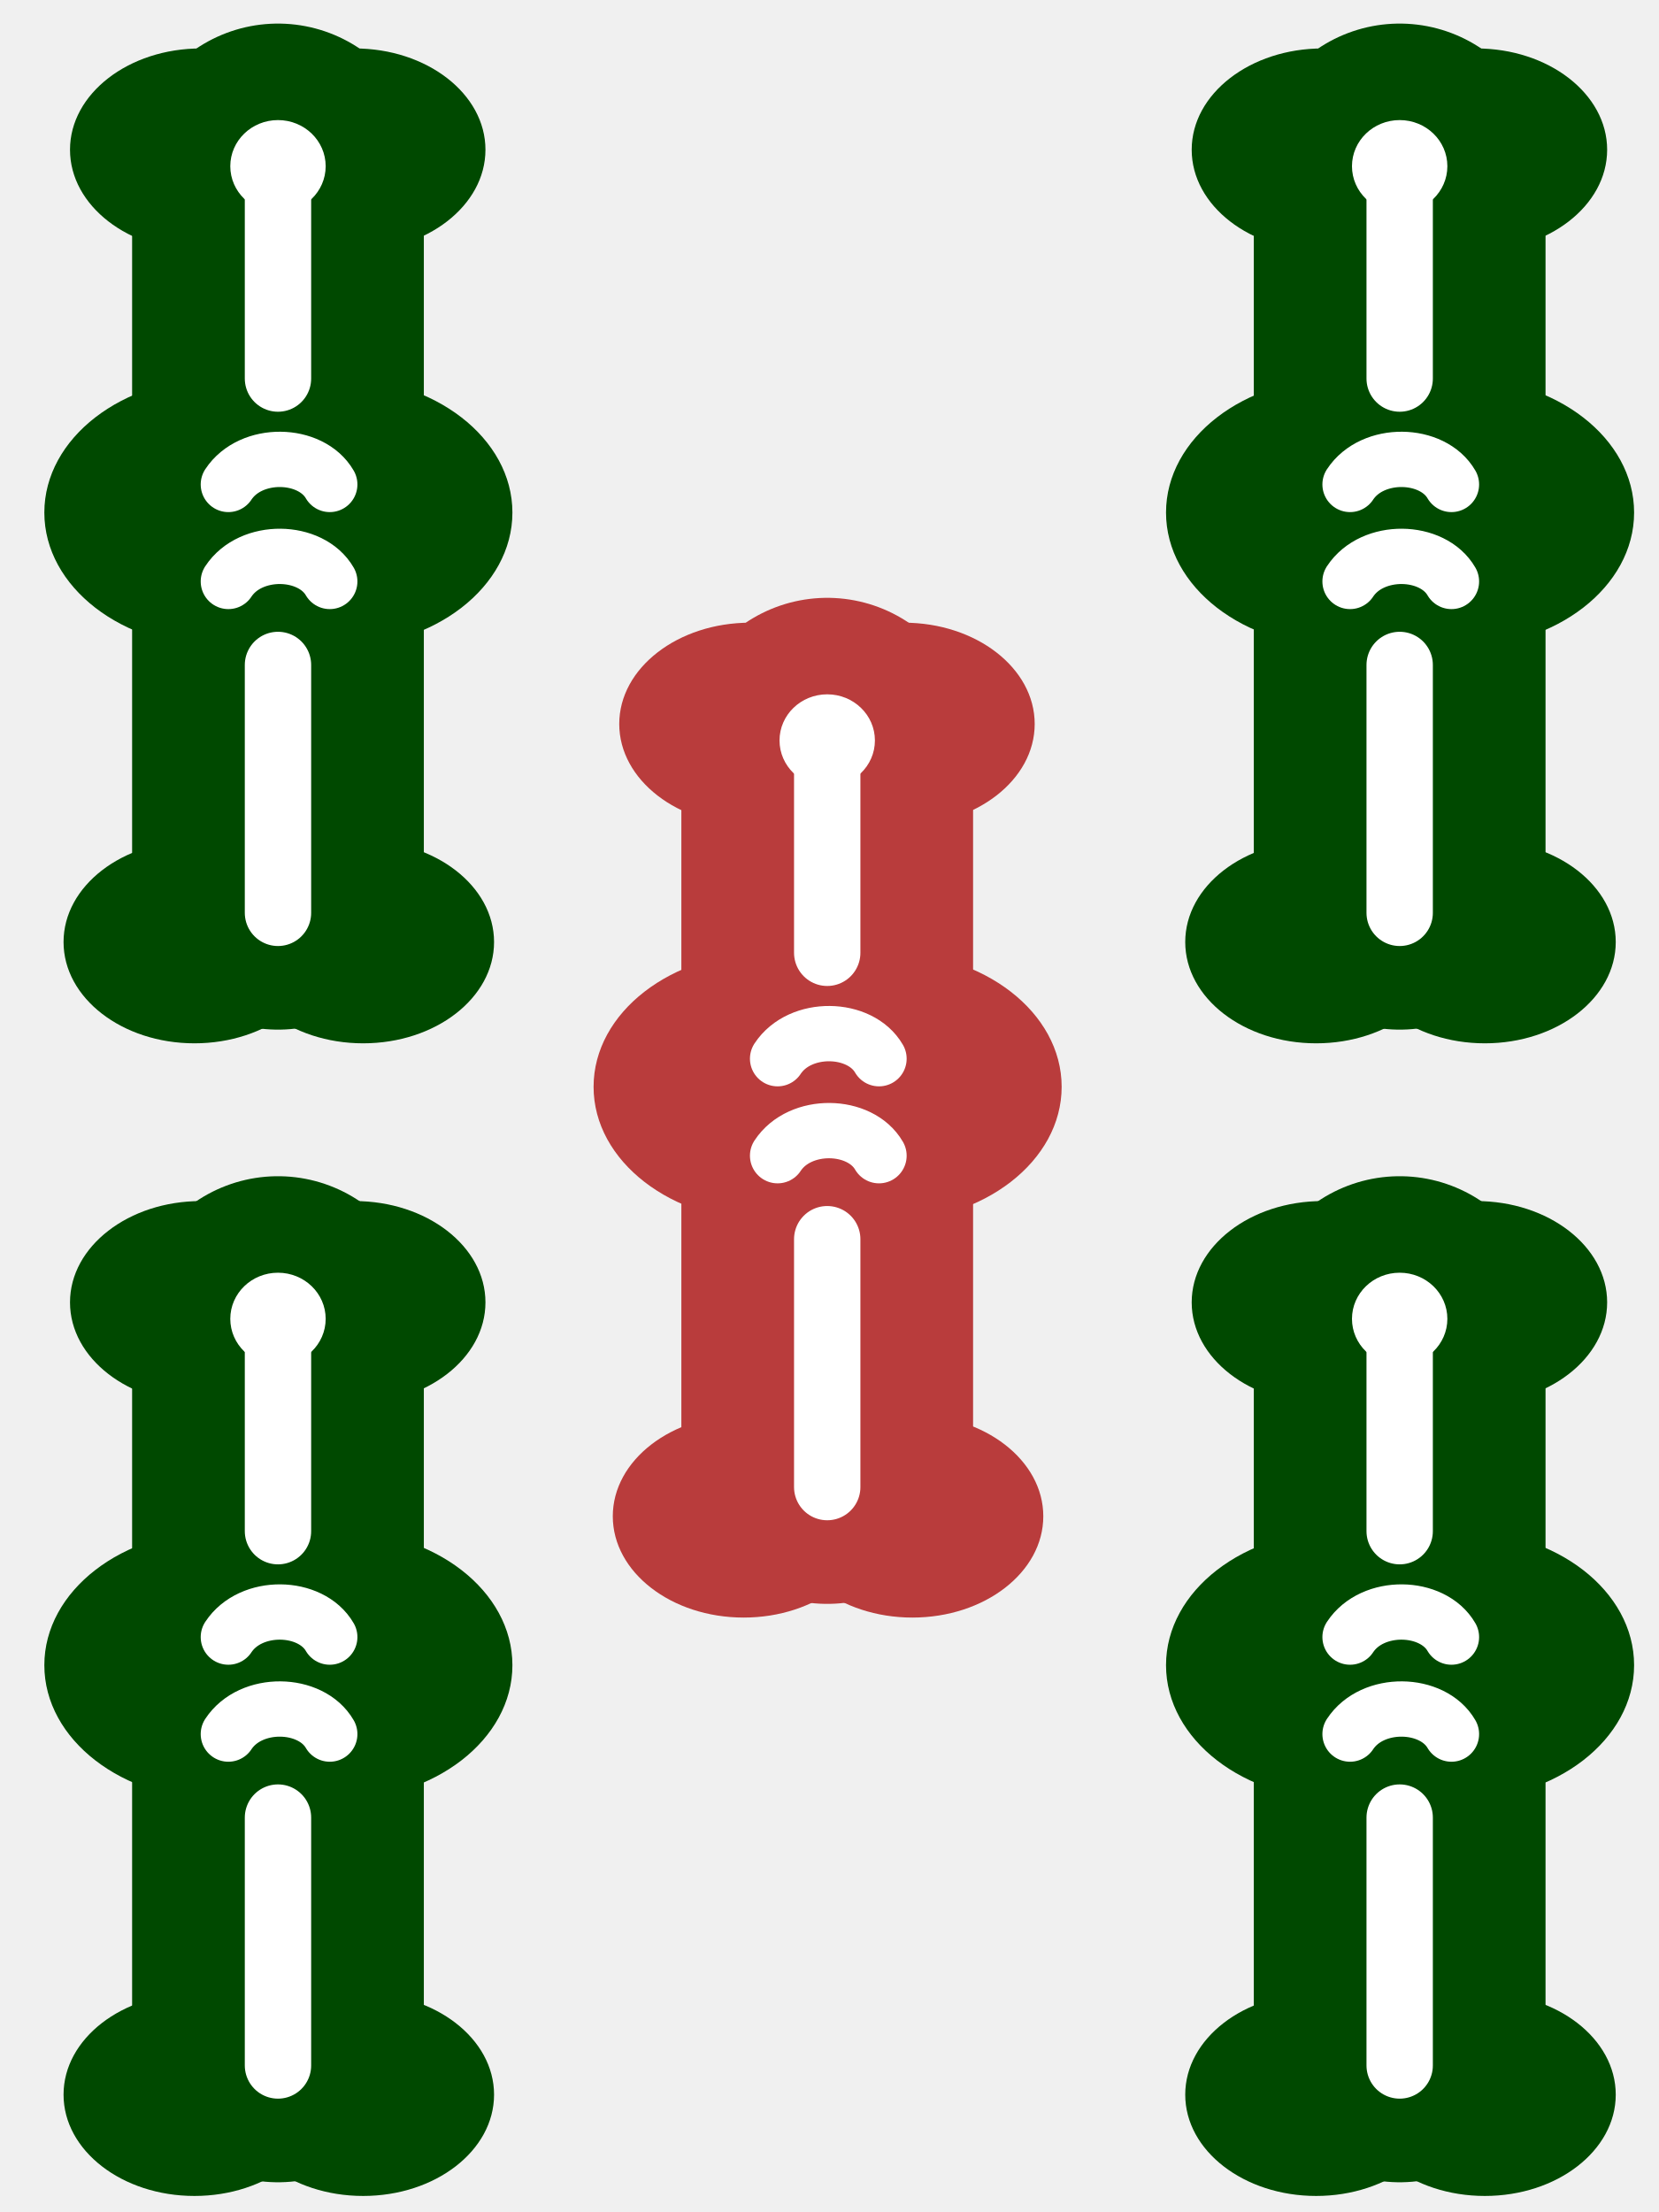
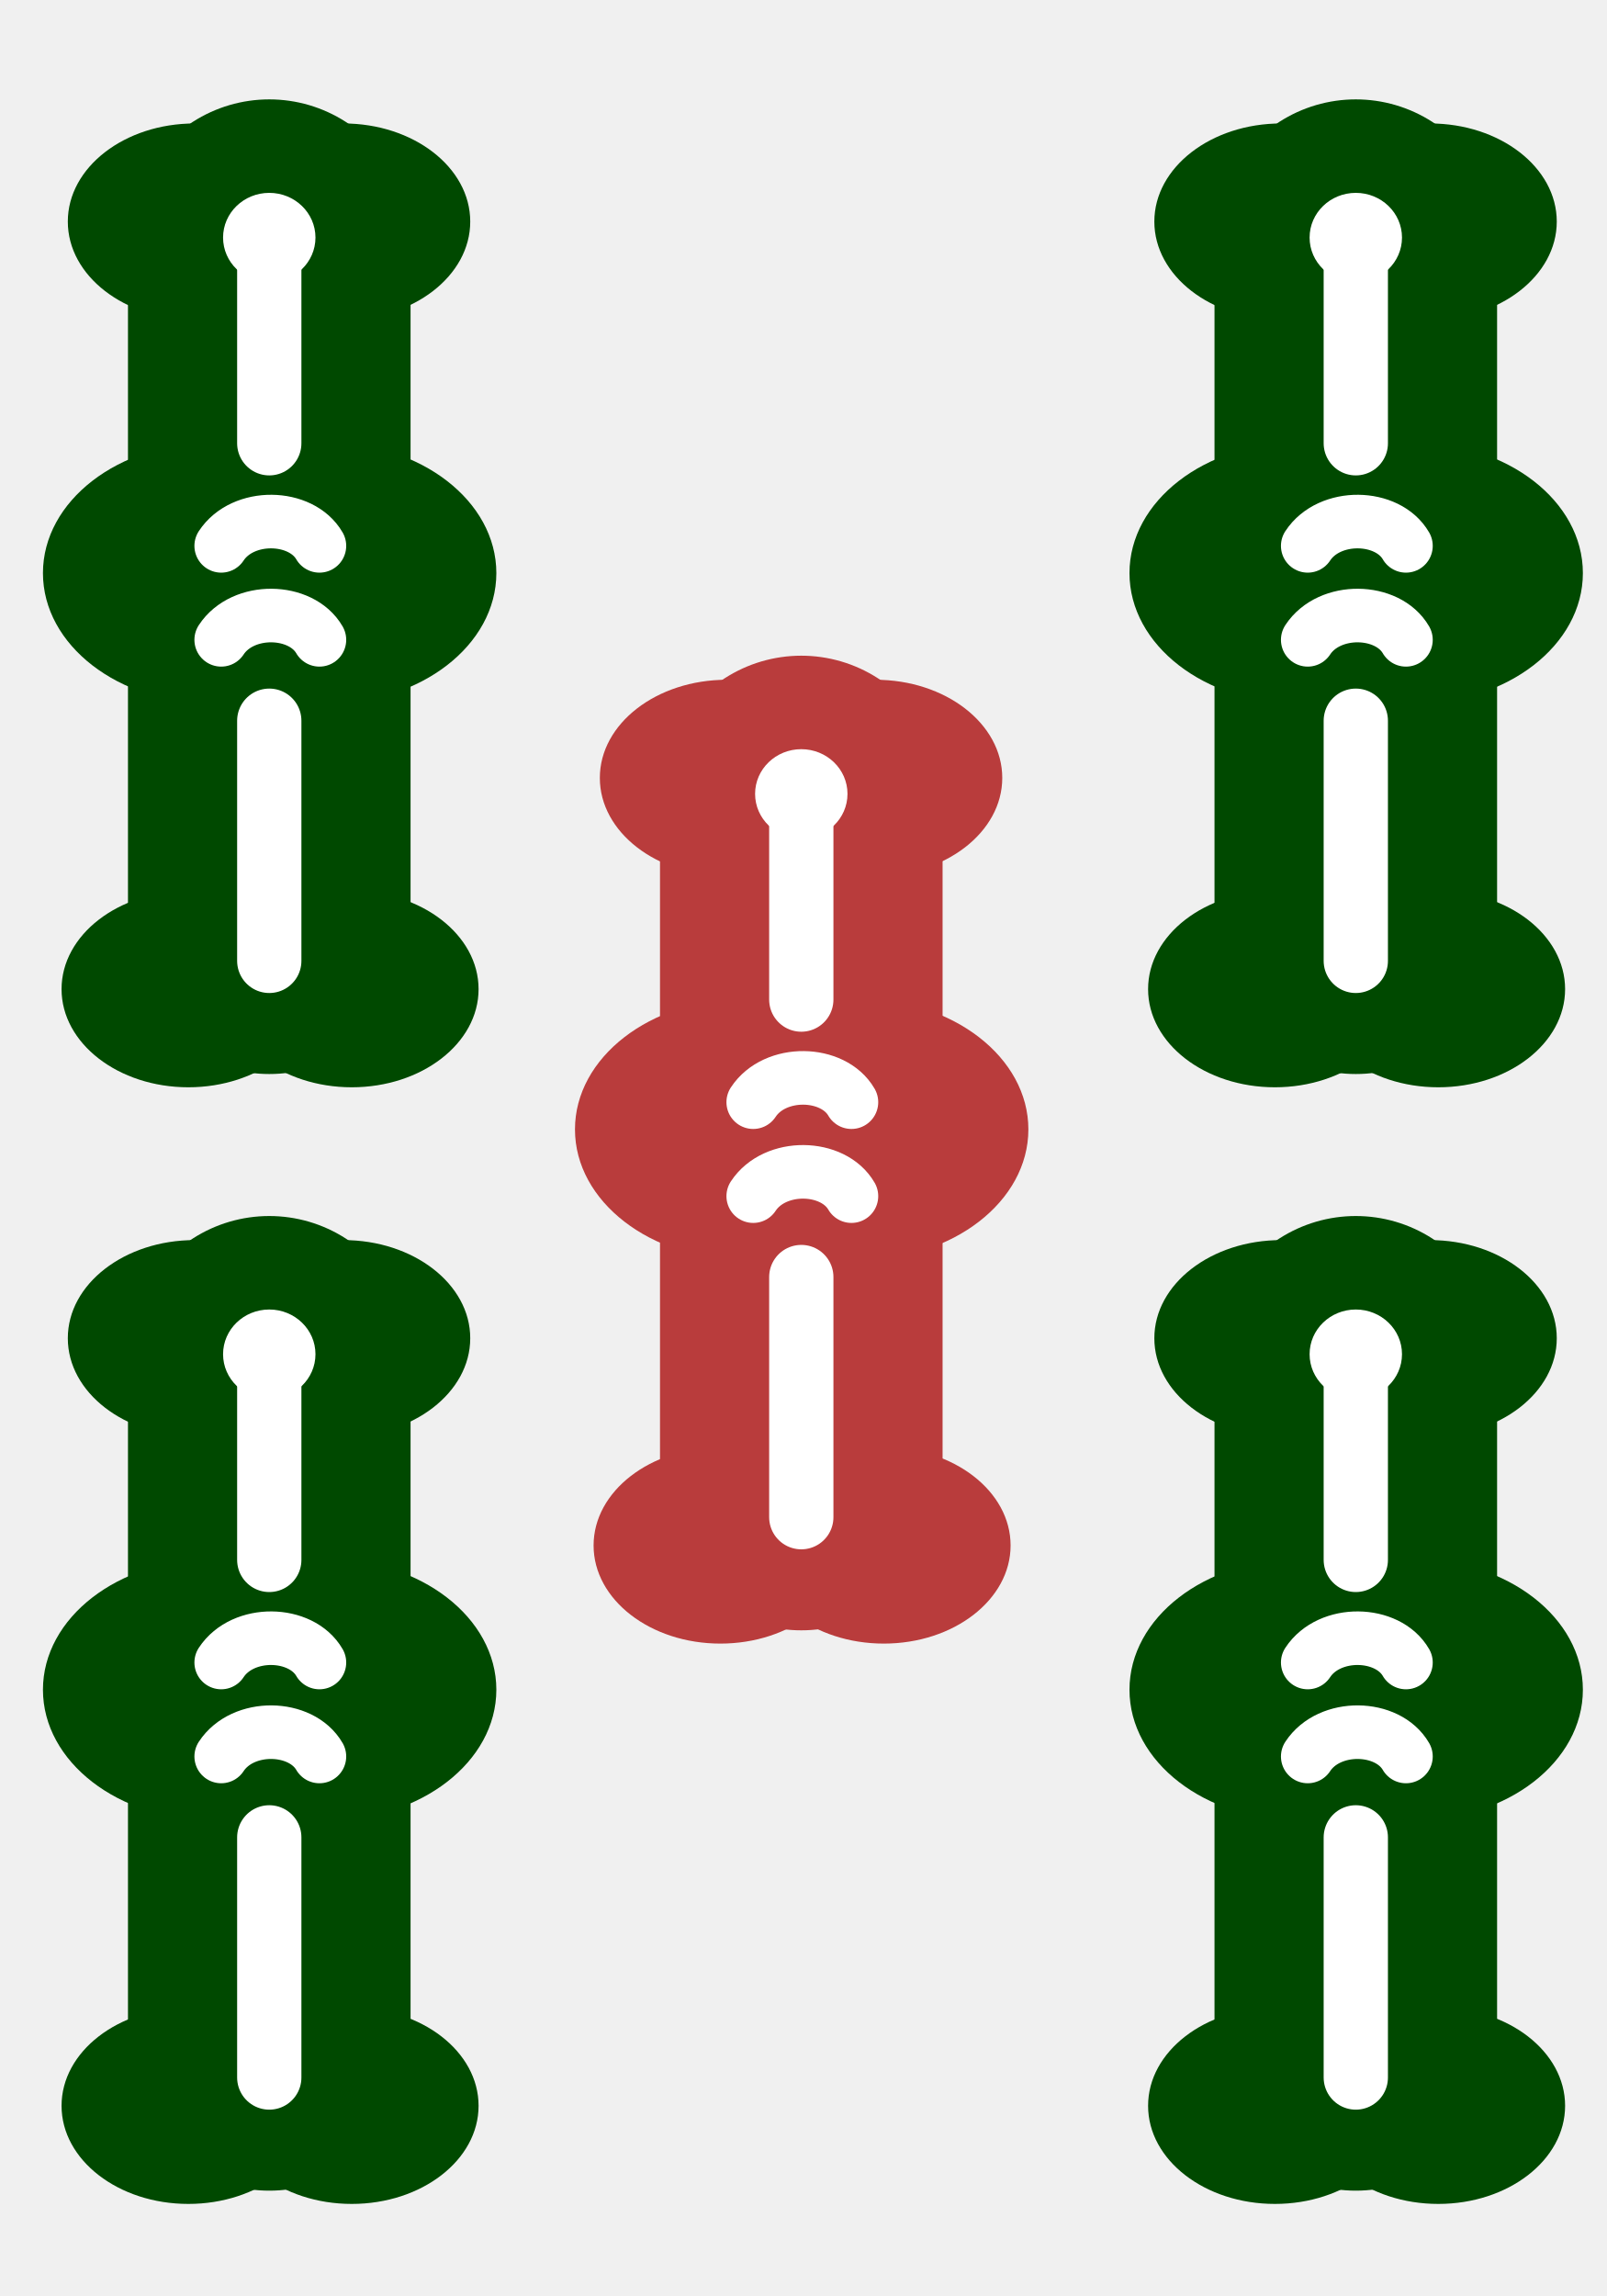
- <svg xmlns="http://www.w3.org/2000/svg" xmlns:ns1="http://www.openswatchbook.org/uri/2009/osb" width="300" height="400" viewBox="0 0 300 400" id="svg2" version="1.1">
+ <svg xmlns="http://www.w3.org/2000/svg" xmlns:ns1="http://www.openswatchbook.org/uri/2009/osb" width="56" height="80" viewBox="0 0 300 400" id="svg2" version="1.1">
  <defs id="defs4">
    <linearGradient id="linearGradient10055" ns1:paint="solid">
      <stop style="stop-color:#000000;stop-opacity:1;" offset="0" id="stop10057" />
    </linearGradient>
    <marker orient="auto" refY="0" refX="0" id="Arrow1Lstart" style="overflow:visible">
      <path id="path4978" d="M 0,0 5,-5 -12.5,0 5,5 0,0 Z" style="fill:#000000;fill-opacity:1;fill-rule:evenodd;stroke:#ff5c00;stroke-width:1pt;stroke-opacity:1" transform="matrix(0.8,0,0,0.8,10,0)" />
    </marker>
    <clipPath clipPathUnits="userSpaceOnUse" id="clipPath4243">
      <circle style="opacity:1;fill:#000000;fill-opacity:0.297;fill-rule:nonzero;stroke:#000000;stroke-width:19.133;stroke-linecap:butt;stroke-linejoin:round;stroke-miterlimit:4;stroke-dasharray:none;stroke-dashoffset:0;stroke-opacity:1" id="circle4245" cx="-264.66" cy="-198.207" r="293.954" />
    </clipPath>
    <clipPath clipPathUnits="userSpaceOnUse" id="clipPath7847">
      <ellipse style="opacity:1;fill:#822600;fill-opacity:1;fill-rule:nonzero;stroke:none;stroke-width:12;stroke-linecap:round;stroke-linejoin:round;stroke-miterlimit:4;stroke-dasharray:none;stroke-dashoffset:0;stroke-opacity:1" id="ellipse7849" cx="394" cy="552.362" rx="349.495" ry="216" />
    </clipPath>
    <clipPath clipPathUnits="userSpaceOnUse" id="clipPath4243-1">
      <circle style="opacity:1;fill:#000000;fill-opacity:0.297;fill-rule:nonzero;stroke:#000000;stroke-width:19.133;stroke-linecap:butt;stroke-linejoin:round;stroke-miterlimit:4;stroke-dasharray:none;stroke-dashoffset:0;stroke-opacity:1" id="circle4245-4" cx="-264.66" cy="-198.207" r="293.954" />
    </clipPath>
    <clipPath clipPathUnits="userSpaceOnUse" id="clipPath7876">
      <circle style="opacity:1;fill:#000000;fill-opacity:0.297;fill-rule:nonzero;stroke:#000000;stroke-width:19.133;stroke-linecap:butt;stroke-linejoin:round;stroke-miterlimit:4;stroke-dasharray:none;stroke-dashoffset:0;stroke-opacity:1" id="circle7878" cx="-264.66" cy="-198.207" r="293.954" />
    </clipPath>
    <clipPath clipPathUnits="userSpaceOnUse" id="clipPath14693">
      <rect style="opacity:1;fill:#a53c3c;fill-opacity:1;fill-rule:nonzero;stroke:none;stroke-width:8;stroke-linecap:round;stroke-linejoin:round;stroke-miterlimit:4;stroke-dasharray:none;stroke-dashoffset:0;stroke-opacity:1" id="rect14695" width="131.784" height="168.821" x="-332.596" y="383.498" rx="1.255" ry="3.751" transform="matrix(0.9993908,-0.03489951,0.03489951,0.9993908,0,0)" />
    </clipPath>
    <clipPath clipPathUnits="userSpaceOnUse" id="clipPath14952">
      <ellipse style="opacity:1;fill:#a53c3c;fill-opacity:1;fill-rule:nonzero;stroke:none;stroke-width:7;stroke-linecap:round;stroke-linejoin:round;stroke-miterlimit:4;stroke-dasharray:none;stroke-dashoffset:0;stroke-opacity:1" id="ellipse14954" cx="-271.344" cy="647.256" rx="69.057" ry="116.911" transform="matrix(0.9993908,-0.03489951,0.03489951,0.9993908,0,0)" />
    </clipPath>
  </defs>
  <g id="layer1" transform="translate(0,-652.3622)">
    <g transform="matrix(0.9591565,0,0,0.9591565,-93.20763,235.2361)" id="g4271">
      <ellipse style="opacity:1;fill:#004900;fill-opacity:1;fill-rule:nonzero;stroke:none;stroke-width:30;stroke-linecap:round;stroke-linejoin:round;stroke-miterlimit:4;stroke-dasharray:none;stroke-dashoffset:0;stroke-opacity:1" id="ellipse4273" cx="135.055" cy="680.426" rx="24.68" ry="19.097" />
      <ellipse cy="680.426" cx="164.02" id="ellipse4275" style="opacity:1;fill:#004900;fill-opacity:1;fill-rule:nonzero;stroke:none;stroke-width:30;stroke-linecap:round;stroke-linejoin:round;stroke-miterlimit:4;stroke-dasharray:none;stroke-dashoffset:0;stroke-opacity:1" rx="24.68" ry="19.097" />
      <ellipse cy="829.799" cx="133.838" id="ellipse4277" style="opacity:1;fill:#004900;fill-opacity:1;fill-rule:nonzero;stroke:none;stroke-width:30;stroke-linecap:round;stroke-linejoin:round;stroke-miterlimit:4;stroke-dasharray:none;stroke-dashoffset:0;stroke-opacity:1" rx="24.68" ry="19.097" />
      <path style="fill:none;fill-rule:evenodd;stroke:#004900;stroke-width:55;stroke-linecap:round;stroke-linejoin:miter;stroke-miterlimit:4;stroke-dasharray:none;stroke-opacity:1" d="m 149.585,818.816 0,-134.674" id="path4279" />
      <ellipse style="opacity:1;fill:#004900;fill-opacity:1;fill-rule:nonzero;stroke:none;stroke-width:30;stroke-linecap:round;stroke-linejoin:round;stroke-miterlimit:4;stroke-dasharray:none;stroke-dashoffset:0;stroke-opacity:1" id="ellipse4281" cx="165.642" cy="829.799" rx="24.68" ry="19.097" />
      <ellipse style="opacity:1;fill:#004900;fill-opacity:1;fill-rule:nonzero;stroke:none;stroke-width:30;stroke-linecap:round;stroke-linejoin:round;stroke-miterlimit:4;stroke-dasharray:none;stroke-dashoffset:0;stroke-opacity:1" id="ellipse4283" cx="160.995" cy="748.831" rx="32.787" ry="25.37" />
      <ellipse cy="748.831" cx="138.323" id="ellipse4285" style="opacity:1;fill:#004900;fill-opacity:1;fill-rule:nonzero;stroke:none;stroke-width:30;stroke-linecap:round;stroke-linejoin:round;stroke-miterlimit:4;stroke-dasharray:none;stroke-dashoffset:0;stroke-opacity:1" rx="32.787" ry="25.37" />
      <path style="fill:none;fill-rule:evenodd;stroke:#ffffff;stroke-width:12.511;stroke-linecap:round;stroke-linejoin:miter;stroke-miterlimit:4;stroke-dasharray:none;stroke-opacity:1" d="m 149.585,685.723 0,37.842" id="path4287" />
      <path id="path4289" d="m 149.585,777.562 0,46.734" style="fill:none;fill-rule:evenodd;stroke:#ffffff;stroke-width:12.511;stroke-linecap:round;stroke-linejoin:miter;stroke-miterlimit:4;stroke-dasharray:none;stroke-opacity:1" />
      <ellipse ry="8.697" rx="8.992" style="opacity:1;fill:#ffffff;fill-opacity:1;fill-rule:nonzero;stroke:none;stroke-width:10;stroke-linecap:round;stroke-linejoin:round;stroke-miterlimit:4;stroke-dasharray:none;stroke-dashoffset:0;stroke-opacity:1" id="ellipse4291" cx="149.585" cy="683.533" />
      <path id="path4293" d="m 140.229,761.818 c 4.228,-6.441 15.56,-6.163 19.118,0" style="fill:none;fill-rule:evenodd;stroke:#ffffff;stroke-width:10.426;stroke-linecap:round;stroke-linejoin:round;stroke-miterlimit:4;stroke-dasharray:none;stroke-opacity:1" />
      <path style="fill:none;fill-rule:evenodd;stroke:#ffffff;stroke-width:10.426;stroke-linecap:round;stroke-linejoin:round;stroke-miterlimit:4;stroke-dasharray:none;stroke-opacity:1" d="m 140.229,743.531 c 4.228,-6.441 15.56,-6.163 19.118,0" id="path4295" />
    </g>
    <g transform="matrix(0.9591565,0,0,0.9591565,109.6294,235.2361)" id="g4297">
      <ellipse style="opacity:1;fill:#004900;fill-opacity:1;fill-rule:nonzero;stroke:none;stroke-width:30;stroke-linecap:round;stroke-linejoin:round;stroke-miterlimit:4;stroke-dasharray:none;stroke-dashoffset:0;stroke-opacity:1" id="ellipse4299" cx="135.055" cy="680.426" rx="24.68" ry="19.097" />
      <ellipse cy="680.426" cx="164.02" id="ellipse4301" style="opacity:1;fill:#004900;fill-opacity:1;fill-rule:nonzero;stroke:none;stroke-width:30;stroke-linecap:round;stroke-linejoin:round;stroke-miterlimit:4;stroke-dasharray:none;stroke-dashoffset:0;stroke-opacity:1" rx="24.68" ry="19.097" />
      <ellipse cy="829.799" cx="133.838" id="ellipse4303" style="opacity:1;fill:#004900;fill-opacity:1;fill-rule:nonzero;stroke:none;stroke-width:30;stroke-linecap:round;stroke-linejoin:round;stroke-miterlimit:4;stroke-dasharray:none;stroke-dashoffset:0;stroke-opacity:1" rx="24.68" ry="19.097" />
      <path style="fill:none;fill-rule:evenodd;stroke:#004900;stroke-width:55;stroke-linecap:round;stroke-linejoin:miter;stroke-miterlimit:4;stroke-dasharray:none;stroke-opacity:1" d="m 149.585,818.816 0,-134.674" id="path4305" />
      <ellipse style="opacity:1;fill:#004900;fill-opacity:1;fill-rule:nonzero;stroke:none;stroke-width:30;stroke-linecap:round;stroke-linejoin:round;stroke-miterlimit:4;stroke-dasharray:none;stroke-dashoffset:0;stroke-opacity:1" id="ellipse4307" cx="165.642" cy="829.799" rx="24.68" ry="19.097" />
      <ellipse style="opacity:1;fill:#004900;fill-opacity:1;fill-rule:nonzero;stroke:none;stroke-width:30;stroke-linecap:round;stroke-linejoin:round;stroke-miterlimit:4;stroke-dasharray:none;stroke-dashoffset:0;stroke-opacity:1" id="ellipse4309" cx="160.995" cy="748.831" rx="32.787" ry="25.37" />
      <ellipse cy="748.831" cx="138.323" id="ellipse4311" style="opacity:1;fill:#004900;fill-opacity:1;fill-rule:nonzero;stroke:none;stroke-width:30;stroke-linecap:round;stroke-linejoin:round;stroke-miterlimit:4;stroke-dasharray:none;stroke-dashoffset:0;stroke-opacity:1" rx="32.787" ry="25.37" />
      <path style="fill:none;fill-rule:evenodd;stroke:#ffffff;stroke-width:12.511;stroke-linecap:round;stroke-linejoin:miter;stroke-miterlimit:4;stroke-dasharray:none;stroke-opacity:1" d="m 149.585,685.723 0,37.842" id="path4313" />
      <path id="path4315" d="m 149.585,777.562 0,46.734" style="fill:none;fill-rule:evenodd;stroke:#ffffff;stroke-width:12.511;stroke-linecap:round;stroke-linejoin:miter;stroke-miterlimit:4;stroke-dasharray:none;stroke-opacity:1" />
      <ellipse ry="8.697" rx="8.992" style="opacity:1;fill:#ffffff;fill-opacity:1;fill-rule:nonzero;stroke:none;stroke-width:10;stroke-linecap:round;stroke-linejoin:round;stroke-miterlimit:4;stroke-dasharray:none;stroke-dashoffset:0;stroke-opacity:1" id="ellipse4317" cx="149.585" cy="683.533" />
      <path id="path4319" d="m 140.229,761.818 c 4.228,-6.441 15.56,-6.163 19.118,0" style="fill:none;fill-rule:evenodd;stroke:#ffffff;stroke-width:10.426;stroke-linecap:round;stroke-linejoin:round;stroke-miterlimit:4;stroke-dasharray:none;stroke-opacity:1" />
      <path style="fill:none;fill-rule:evenodd;stroke:#ffffff;stroke-width:10.426;stroke-linecap:round;stroke-linejoin:round;stroke-miterlimit:4;stroke-dasharray:none;stroke-opacity:1" d="m 140.229,743.531 c 4.228,-6.441 15.56,-6.163 19.118,0" id="path4321" />
    </g>
    <g id="g4337" transform="matrix(0.9591565,0,0,0.9591565,6.112593,130.6453)">
      <ellipse ry="19.097" rx="24.68" cy="680.426" cx="135.055" id="ellipse4339" style="opacity:1;fill:#b93c3c;fill-opacity:1;fill-rule:nonzero;stroke:none;stroke-width:30;stroke-linecap:round;stroke-linejoin:round;stroke-miterlimit:4;stroke-dasharray:none;stroke-dashoffset:0;stroke-opacity:1" />
      <ellipse ry="19.097" rx="24.68" style="opacity:1;fill:#b93c3c;fill-opacity:1;fill-rule:nonzero;stroke:none;stroke-width:30;stroke-linecap:round;stroke-linejoin:round;stroke-miterlimit:4;stroke-dasharray:none;stroke-dashoffset:0;stroke-opacity:1" id="ellipse4341" cx="164.02" cy="680.426" />
      <ellipse ry="19.097" rx="24.68" style="opacity:1;fill:#b93c3c;fill-opacity:1;fill-rule:nonzero;stroke:none;stroke-width:30;stroke-linecap:round;stroke-linejoin:round;stroke-miterlimit:4;stroke-dasharray:none;stroke-dashoffset:0;stroke-opacity:1" id="ellipse4343" cx="133.838" cy="829.799" />
      <path id="path4345" d="m 149.585,818.816 0,-134.674" style="fill:none;fill-rule:evenodd;stroke:#b93c3c;stroke-width:55;stroke-linecap:round;stroke-linejoin:miter;stroke-miterlimit:4;stroke-dasharray:none;stroke-opacity:1" />
      <ellipse ry="19.097" rx="24.68" cy="829.799" cx="165.642" id="ellipse4347" style="opacity:1;fill:#b93c3c;fill-opacity:1;fill-rule:nonzero;stroke:none;stroke-width:30;stroke-linecap:round;stroke-linejoin:round;stroke-miterlimit:4;stroke-dasharray:none;stroke-dashoffset:0;stroke-opacity:1" />
      <ellipse ry="25.37" rx="32.787" cy="748.831" cx="160.995" id="ellipse4349" style="opacity:1;fill:#b93c3c;fill-opacity:1;fill-rule:nonzero;stroke:none;stroke-width:30;stroke-linecap:round;stroke-linejoin:round;stroke-miterlimit:4;stroke-dasharray:none;stroke-dashoffset:0;stroke-opacity:1" />
      <ellipse ry="25.37" rx="32.787" style="opacity:1;fill:#b93c3c;fill-opacity:1;fill-rule:nonzero;stroke:none;stroke-width:30;stroke-linecap:round;stroke-linejoin:round;stroke-miterlimit:4;stroke-dasharray:none;stroke-dashoffset:0;stroke-opacity:1" id="ellipse4351" cx="138.323" cy="748.831" />
      <path id="path4353" d="m 149.585,685.723 0,37.842" style="fill:none;fill-rule:evenodd;stroke:#ffffff;stroke-width:12.511;stroke-linecap:round;stroke-linejoin:miter;stroke-miterlimit:4;stroke-dasharray:none;stroke-opacity:1" />
      <path style="fill:none;fill-rule:evenodd;stroke:#ffffff;stroke-width:12.511;stroke-linecap:round;stroke-linejoin:miter;stroke-miterlimit:4;stroke-dasharray:none;stroke-opacity:1" d="m 149.585,777.562 0,46.734" id="path4355" />
      <ellipse cy="683.533" cx="149.585" id="ellipse4357" style="opacity:1;fill:#ffffff;fill-opacity:1;fill-rule:nonzero;stroke:none;stroke-width:10;stroke-linecap:round;stroke-linejoin:round;stroke-miterlimit:4;stroke-dasharray:none;stroke-dashoffset:0;stroke-opacity:1" rx="8.992" ry="8.697" />
      <path style="fill:none;fill-rule:evenodd;stroke:#ffffff;stroke-width:10.426;stroke-linecap:round;stroke-linejoin:round;stroke-miterlimit:4;stroke-dasharray:none;stroke-opacity:1" d="m 140.229,761.818 c 4.228,-6.441 15.56,-6.163 19.118,0" id="path4359" />
      <path id="path4361" d="m 140.229,743.531 c 4.228,-6.441 15.56,-6.163 19.118,0" style="fill:none;fill-rule:evenodd;stroke:#ffffff;stroke-width:10.426;stroke-linecap:round;stroke-linejoin:round;stroke-miterlimit:4;stroke-dasharray:none;stroke-opacity:1" />
    </g>
    <g id="g4307" transform="matrix(0.9591565,0,0,0.9591565,109.6294,26.80356)">
      <ellipse ry="19.097" rx="24.68" cy="680.426" cx="135.055" id="ellipse4310" style="opacity:1;fill:#004900;fill-opacity:1;fill-rule:nonzero;stroke:none;stroke-width:30;stroke-linecap:round;stroke-linejoin:round;stroke-miterlimit:4;stroke-dasharray:none;stroke-dashoffset:0;stroke-opacity:1" />
      <ellipse ry="19.097" rx="24.68" style="opacity:1;fill:#004900;fill-opacity:1;fill-rule:nonzero;stroke:none;stroke-width:30;stroke-linecap:round;stroke-linejoin:round;stroke-miterlimit:4;stroke-dasharray:none;stroke-dashoffset:0;stroke-opacity:1" id="ellipse4312" cx="164.02" cy="680.426" />
      <ellipse ry="19.097" rx="24.68" style="opacity:1;fill:#004900;fill-opacity:1;fill-rule:nonzero;stroke:none;stroke-width:30;stroke-linecap:round;stroke-linejoin:round;stroke-miterlimit:4;stroke-dasharray:none;stroke-dashoffset:0;stroke-opacity:1" id="ellipse4315" cx="133.838" cy="829.799" />
      <path id="path4317" d="m 149.585,818.816 0,-134.674" style="fill:none;fill-rule:evenodd;stroke:#004900;stroke-width:55;stroke-linecap:round;stroke-linejoin:miter;stroke-miterlimit:4;stroke-dasharray:none;stroke-opacity:1" />
      <ellipse ry="19.097" rx="24.68" cy="829.799" cx="165.642" id="ellipse4319" style="opacity:1;fill:#004900;fill-opacity:1;fill-rule:nonzero;stroke:none;stroke-width:30;stroke-linecap:round;stroke-linejoin:round;stroke-miterlimit:4;stroke-dasharray:none;stroke-dashoffset:0;stroke-opacity:1" />
      <ellipse ry="25.37" rx="32.787" cy="748.831" cx="160.995" id="ellipse4321" style="opacity:1;fill:#004900;fill-opacity:1;fill-rule:nonzero;stroke:none;stroke-width:30;stroke-linecap:round;stroke-linejoin:round;stroke-miterlimit:4;stroke-dasharray:none;stroke-dashoffset:0;stroke-opacity:1" />
      <ellipse ry="25.37" rx="32.787" style="opacity:1;fill:#004900;fill-opacity:1;fill-rule:nonzero;stroke:none;stroke-width:30;stroke-linecap:round;stroke-linejoin:round;stroke-miterlimit:4;stroke-dasharray:none;stroke-dashoffset:0;stroke-opacity:1" id="ellipse4323" cx="138.323" cy="748.831" />
      <path id="path4325" d="m 149.585,685.723 0,37.842" style="fill:none;fill-rule:evenodd;stroke:#ffffff;stroke-width:12.511;stroke-linecap:round;stroke-linejoin:miter;stroke-miterlimit:4;stroke-dasharray:none;stroke-opacity:1" />
      <path style="fill:none;fill-rule:evenodd;stroke:#ffffff;stroke-width:12.511;stroke-linecap:round;stroke-linejoin:miter;stroke-miterlimit:4;stroke-dasharray:none;stroke-opacity:1" d="m 149.585,777.562 0,46.734" id="path4327" />
      <ellipse cy="683.533" cx="149.585" id="ellipse4329" style="opacity:1;fill:#ffffff;fill-opacity:1;fill-rule:nonzero;stroke:none;stroke-width:10;stroke-linecap:round;stroke-linejoin:round;stroke-miterlimit:4;stroke-dasharray:none;stroke-dashoffset:0;stroke-opacity:1" rx="8.992" ry="8.697" />
      <path style="fill:none;fill-rule:evenodd;stroke:#ffffff;stroke-width:10.426;stroke-linecap:round;stroke-linejoin:round;stroke-miterlimit:4;stroke-dasharray:none;stroke-opacity:1" d="m 140.229,761.818 c 4.228,-6.441 15.56,-6.163 19.118,0" id="path4331" />
      <path id="path4333" d="m 140.229,743.531 c 4.228,-6.441 15.56,-6.163 19.118,0" style="fill:none;fill-rule:evenodd;stroke:#ffffff;stroke-width:10.426;stroke-linecap:round;stroke-linejoin:round;stroke-miterlimit:4;stroke-dasharray:none;stroke-opacity:1" />
    </g>
    <g id="g4335" transform="matrix(0.9591565,0,0,0.9591565,-93.20763,26.80356)">
      <ellipse ry="19.097" rx="24.68" cy="680.426" cx="135.055" id="ellipse4337" style="opacity:1;fill:#004900;fill-opacity:1;fill-rule:nonzero;stroke:none;stroke-width:30;stroke-linecap:round;stroke-linejoin:round;stroke-miterlimit:4;stroke-dasharray:none;stroke-dashoffset:0;stroke-opacity:1" />
      <ellipse ry="19.097" rx="24.68" style="opacity:1;fill:#004900;fill-opacity:1;fill-rule:nonzero;stroke:none;stroke-width:30;stroke-linecap:round;stroke-linejoin:round;stroke-miterlimit:4;stroke-dasharray:none;stroke-dashoffset:0;stroke-opacity:1" id="ellipse4340" cx="164.02" cy="680.426" />
      <ellipse ry="19.097" rx="24.68" style="opacity:1;fill:#004900;fill-opacity:1;fill-rule:nonzero;stroke:none;stroke-width:30;stroke-linecap:round;stroke-linejoin:round;stroke-miterlimit:4;stroke-dasharray:none;stroke-dashoffset:0;stroke-opacity:1" id="ellipse4342" cx="133.838" cy="829.799" />
      <path id="path4344" d="m 149.585,818.816 0,-134.674" style="fill:none;fill-rule:evenodd;stroke:#004900;stroke-width:55;stroke-linecap:round;stroke-linejoin:miter;stroke-miterlimit:4;stroke-dasharray:none;stroke-opacity:1" />
      <ellipse ry="19.097" rx="24.68" cy="829.799" cx="165.642" id="ellipse4346" style="opacity:1;fill:#004900;fill-opacity:1;fill-rule:nonzero;stroke:none;stroke-width:30;stroke-linecap:round;stroke-linejoin:round;stroke-miterlimit:4;stroke-dasharray:none;stroke-dashoffset:0;stroke-opacity:1" />
      <ellipse ry="25.37" rx="32.787" cy="748.831" cx="160.995" id="ellipse4348" style="opacity:1;fill:#004900;fill-opacity:1;fill-rule:nonzero;stroke:none;stroke-width:30;stroke-linecap:round;stroke-linejoin:round;stroke-miterlimit:4;stroke-dasharray:none;stroke-dashoffset:0;stroke-opacity:1" />
      <ellipse ry="25.37" rx="32.787" style="opacity:1;fill:#004900;fill-opacity:1;fill-rule:nonzero;stroke:none;stroke-width:30;stroke-linecap:round;stroke-linejoin:round;stroke-miterlimit:4;stroke-dasharray:none;stroke-dashoffset:0;stroke-opacity:1" id="ellipse4350" cx="138.323" cy="748.831" />
      <path id="path4352" d="m 149.585,685.723 0,37.842" style="fill:none;fill-rule:evenodd;stroke:#ffffff;stroke-width:12.511;stroke-linecap:round;stroke-linejoin:miter;stroke-miterlimit:4;stroke-dasharray:none;stroke-opacity:1" />
      <path style="fill:none;fill-rule:evenodd;stroke:#ffffff;stroke-width:12.511;stroke-linecap:round;stroke-linejoin:miter;stroke-miterlimit:4;stroke-dasharray:none;stroke-opacity:1" d="m 149.585,777.562 0,46.734" id="path4354" />
      <ellipse cy="683.533" cx="149.585" id="ellipse4356" style="opacity:1;fill:#ffffff;fill-opacity:1;fill-rule:nonzero;stroke:none;stroke-width:10;stroke-linecap:round;stroke-linejoin:round;stroke-miterlimit:4;stroke-dasharray:none;stroke-dashoffset:0;stroke-opacity:1" rx="8.992" ry="8.697" />
      <path style="fill:none;fill-rule:evenodd;stroke:#ffffff;stroke-width:10.426;stroke-linecap:round;stroke-linejoin:round;stroke-miterlimit:4;stroke-dasharray:none;stroke-opacity:1" d="m 140.229,761.818 c 4.228,-6.441 15.56,-6.163 19.118,0" id="path4358" />
      <path id="path4360" d="m 140.229,743.531 c 4.228,-6.441 15.56,-6.163 19.118,0" style="fill:none;fill-rule:evenodd;stroke:#ffffff;stroke-width:10.426;stroke-linecap:round;stroke-linejoin:round;stroke-miterlimit:4;stroke-dasharray:none;stroke-opacity:1" />
    </g>
  </g>
</svg>
